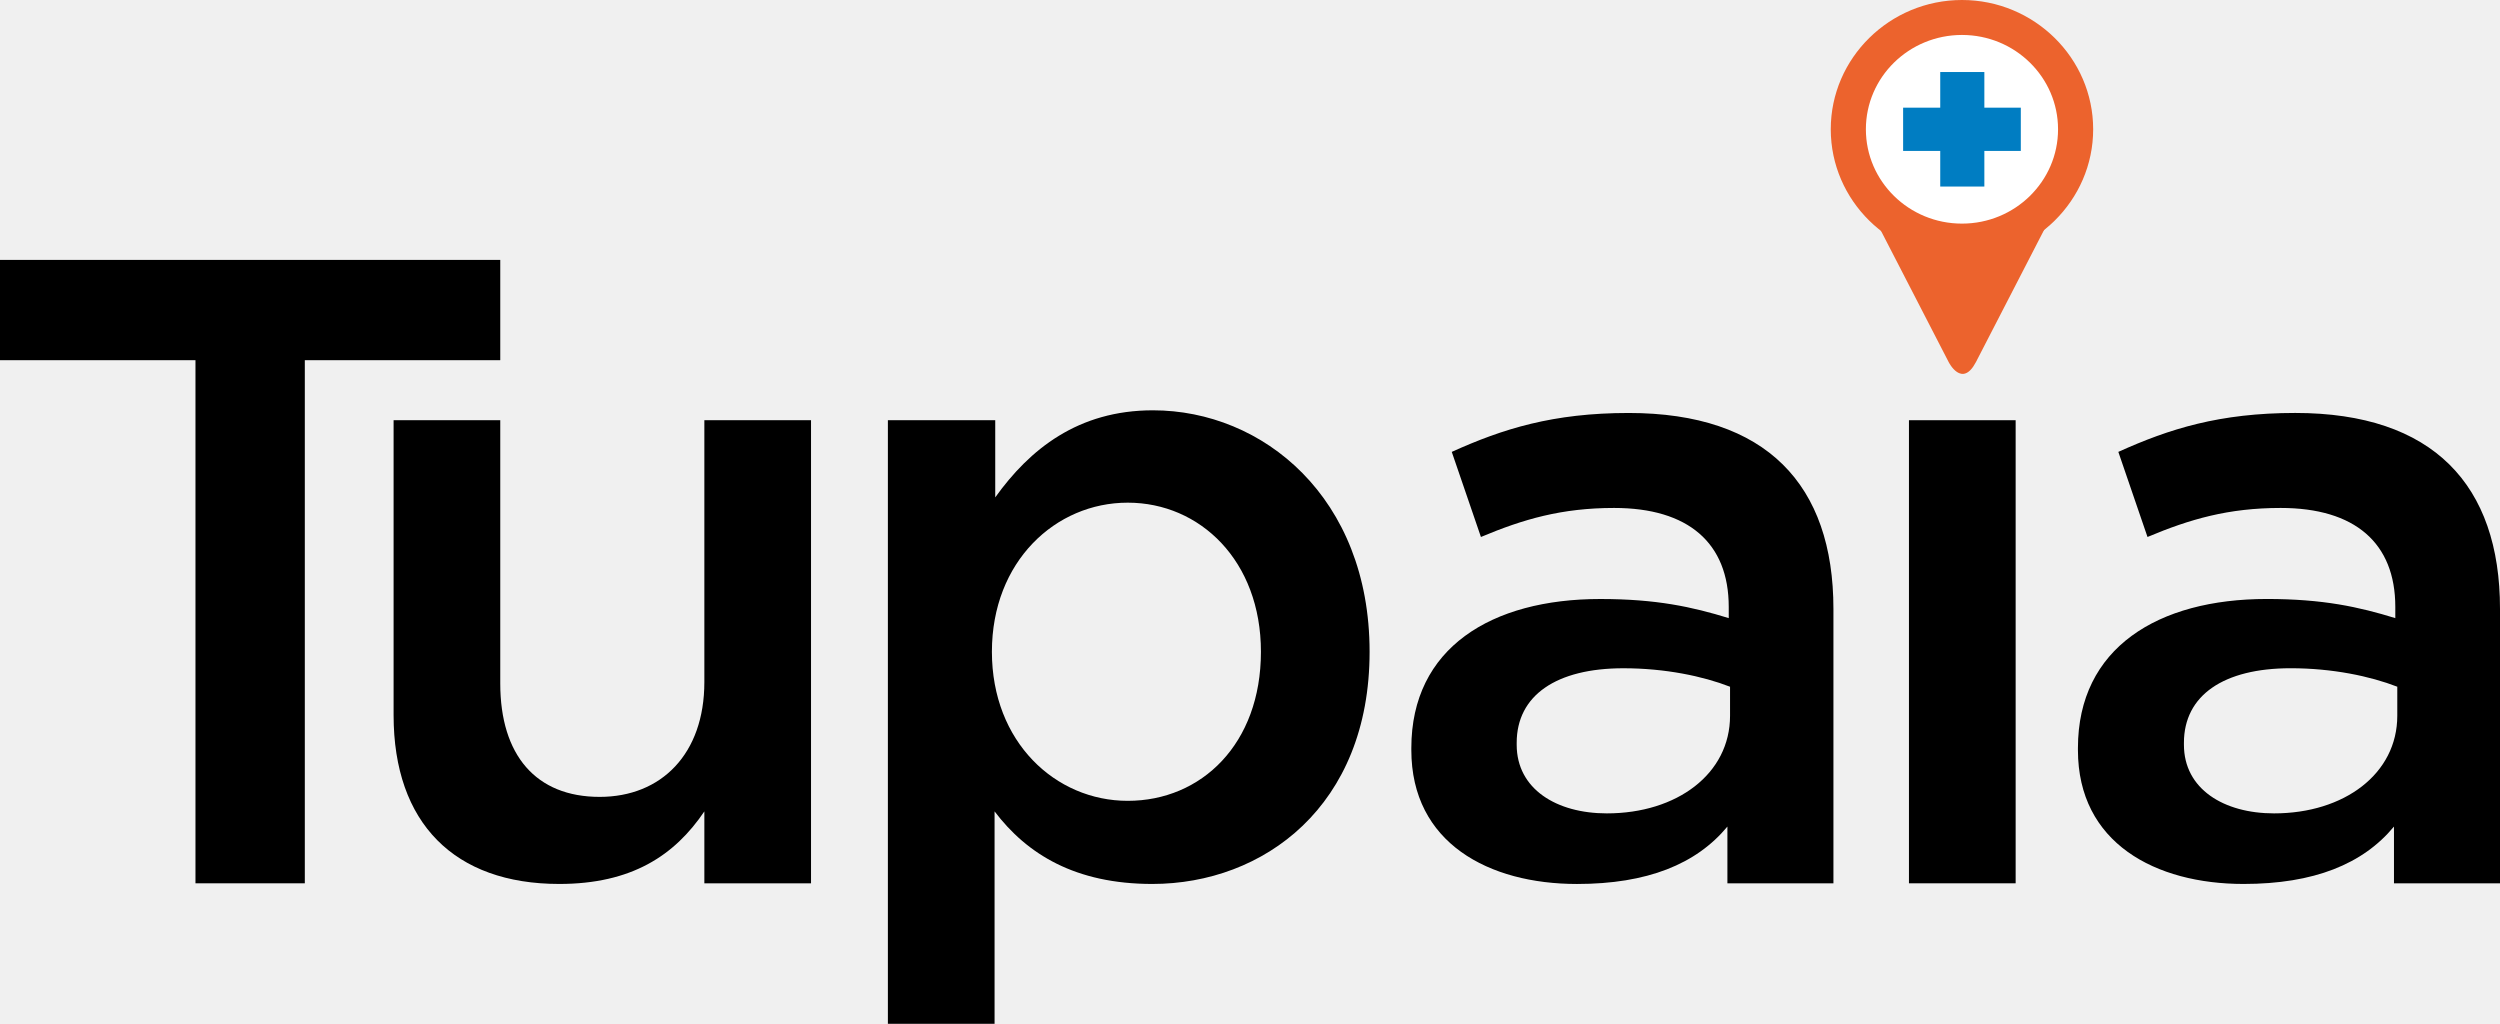
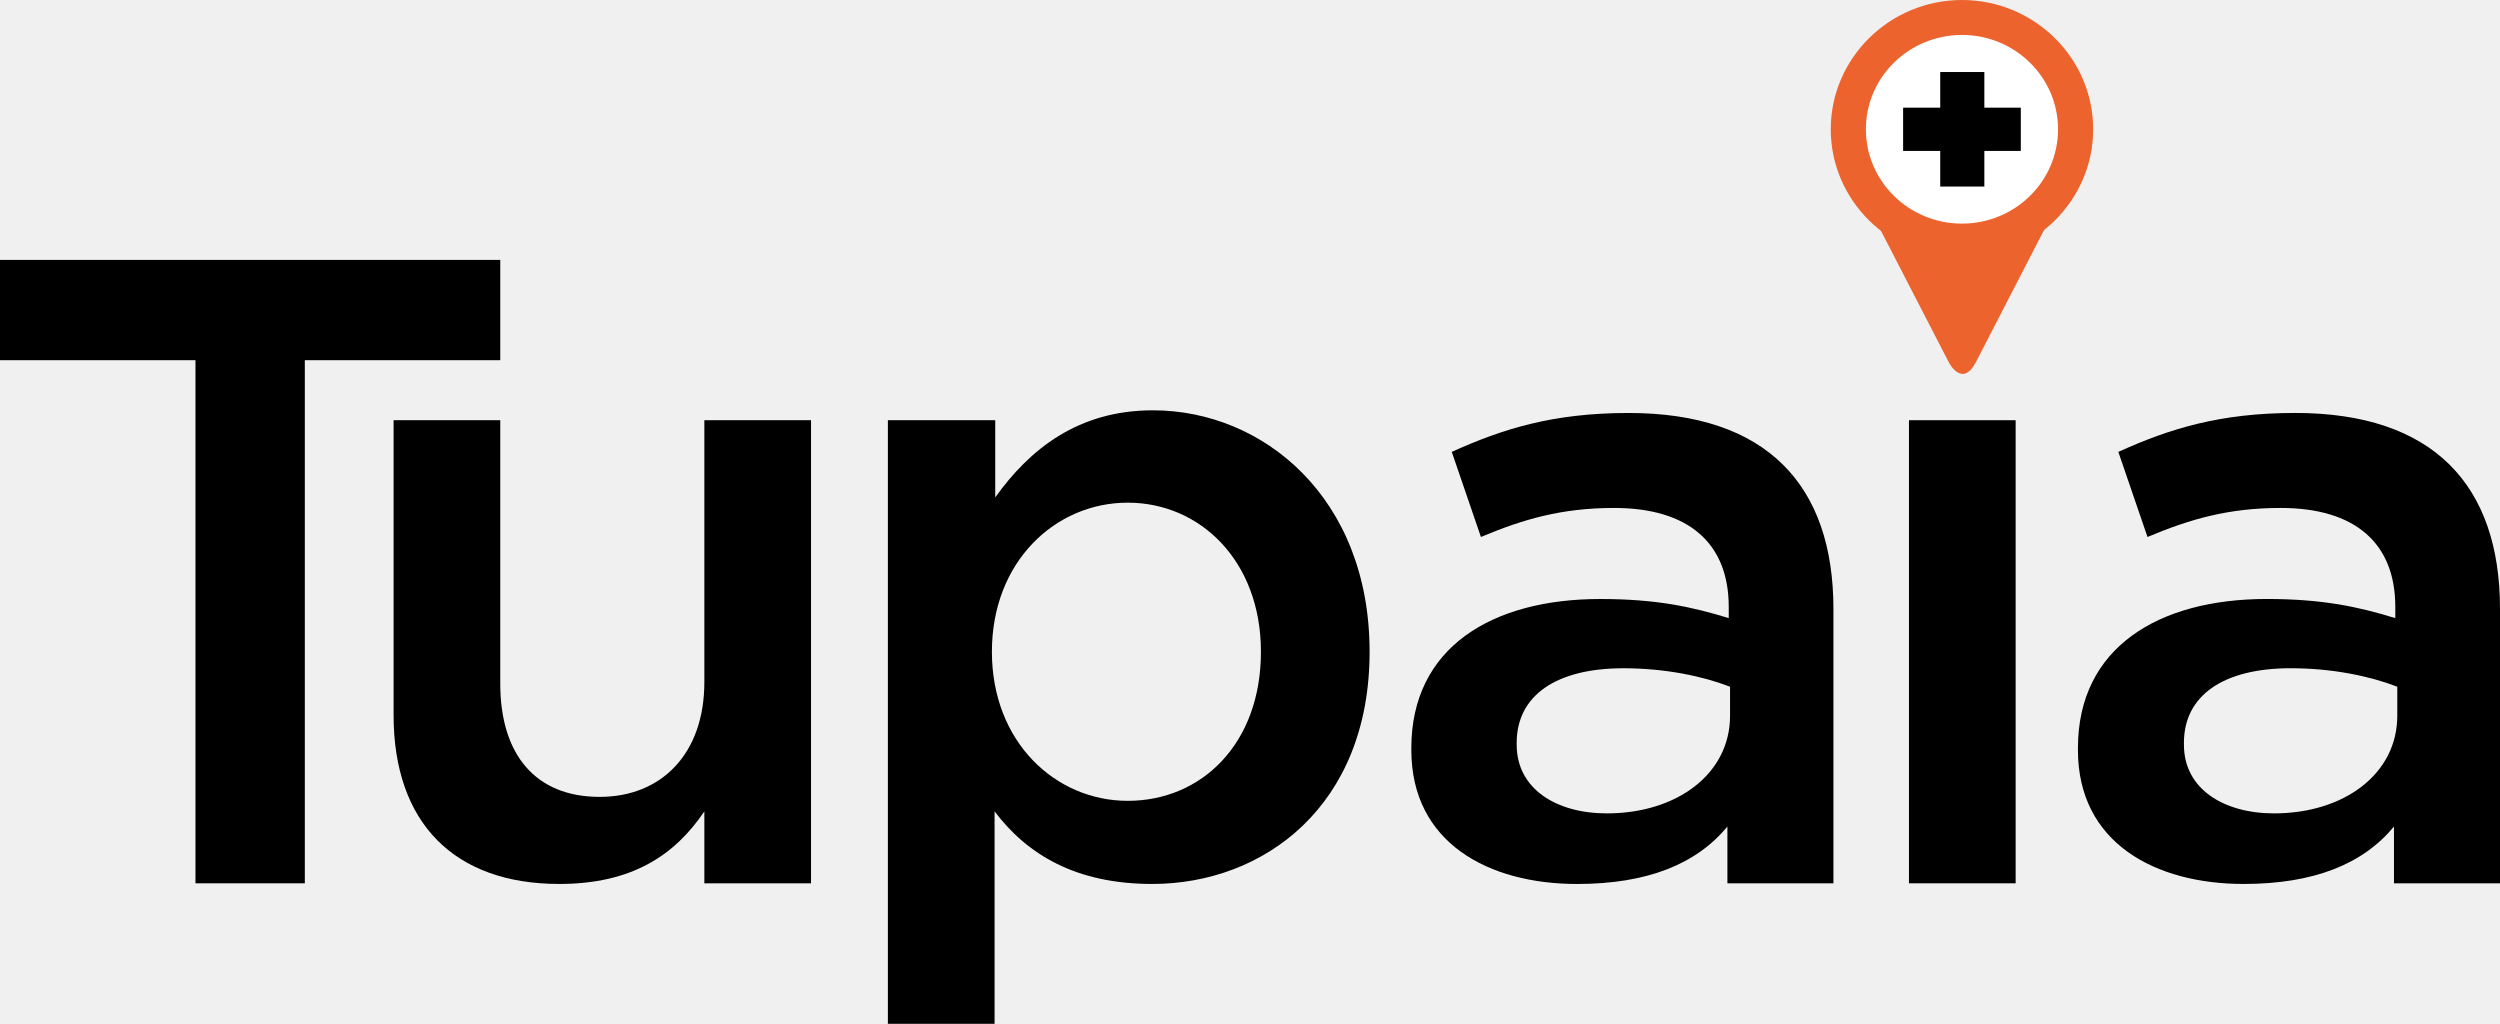
<svg xmlns="http://www.w3.org/2000/svg" width="105" height="43" viewBox="0 0 105 43" fill="none">
  <path d="M82.403 10.861C85.436 10.861 87.913 8.423 87.913 5.43C87.913 2.438 85.436 0 82.403 0C79.369 0 76.892 2.438 76.892 5.43C76.892 8.423 79.369 10.861 82.403 10.861Z" fill="#EC632D" />
  <path d="M81.846 15.211C81.846 15.211 82.403 16.319 82.987 15.211L87.774 5.929C87.774 5.929 88.33 4.821 87.106 4.821H77.727C77.727 4.821 76.475 4.821 77.059 5.929L81.846 15.211Z" fill="#EC632D" />
  <path d="M82.403 9.392C84.629 9.392 86.438 7.619 86.438 5.43C86.438 3.241 84.629 1.468 82.403 1.468C80.176 1.468 78.367 3.241 78.367 5.43C78.367 7.619 80.176 9.392 82.403 9.392Z" fill="white" />
-   <path fill-rule="evenodd" clip-rule="evenodd" d="M81.49 3.025H83.343V4.522H84.874V6.339H83.343V7.835H81.49V6.339H79.931V4.522H81.49V3.025Z" fill="#007DC2" />
+   <path fill-rule="evenodd" clip-rule="evenodd" d="M81.49 3.025H83.343V4.522H84.874V6.339H83.343V7.835H81.49V6.339H79.931V4.522H81.49V3.025Z" fill="black" />
  <path d="M0 10.916V15.128H8.21V37.099H12.802V15.128H21.011V10.916H0Z" fill="black" />
-   <path d="M29.583 28.648C29.583 31.668 27.774 33.469 25.186 33.469C22.514 33.469 21.011 31.724 21.011 28.704V17.649H16.531V30.034C16.531 34.577 19.091 37.126 23.488 37.126C26.521 37.126 28.33 35.935 29.583 34.079V37.099H34.063V17.649H29.583V28.648V28.648Z" fill="black" />
+   <path d="M29.583 28.648C29.583 31.668 27.774 33.469 25.186 33.469C22.514 33.469 21.011 31.724 21.011 28.704V17.649H16.531V30.034C16.531 34.577 19.091 37.126 23.488 37.126C26.521 37.126 28.33 35.935 29.583 34.079V37.099H34.063V17.649H29.583V28.648Z" fill="black" />
  <path d="M52.959 27.374C52.959 31.253 50.455 33.635 47.365 33.635C44.332 33.635 41.66 31.169 41.66 27.374C41.66 23.578 44.332 21.112 47.365 21.112C50.399 21.112 52.959 23.55 52.959 27.374ZM57.523 27.374C57.523 20.89 53.043 17.233 48.423 17.233C45.278 17.233 43.247 18.868 41.8 20.89V17.649H37.291V43H41.772V34.078C43.135 35.879 45.167 37.126 48.395 37.126C53.071 37.126 57.523 33.857 57.523 27.374Z" fill="black" />
  <path d="M72.662 30.062C72.662 32.5 70.436 34.162 67.486 34.162C65.371 34.162 63.701 33.137 63.701 31.281V31.198C63.701 29.203 65.371 28.067 68.182 28.067C69.935 28.067 71.521 28.399 72.662 28.843V30.062ZM77.004 37.099V25.573C77.004 20.364 74.193 17.345 68.404 17.345C65.232 17.345 63.117 18.009 60.974 18.979L62.199 22.553C63.98 21.805 65.594 21.334 67.792 21.334C70.909 21.334 72.607 22.803 72.607 25.49V25.961C71.076 25.49 69.573 25.158 67.208 25.158C62.644 25.158 59.276 27.208 59.276 31.419V31.502C59.276 35.409 62.532 37.127 66.234 37.127C69.184 37.127 71.243 36.295 72.551 34.716V37.099H77.004Z" fill="black" />
  <path d="M84.657 17.649H80.176V37.099H84.657V17.649Z" fill="black" />
  <path d="M100.686 30.061C100.686 32.499 98.46 34.162 95.51 34.162C93.395 34.162 91.725 33.136 91.725 31.28V31.197C91.725 29.202 93.395 28.066 96.206 28.066C97.959 28.066 99.545 28.399 100.686 28.842V30.061ZM105 37.099V25.573C105 20.364 102.189 17.344 96.401 17.344C93.228 17.344 91.113 18.009 88.97 18.979L90.195 22.553C91.976 21.805 93.59 21.334 95.788 21.334C98.905 21.334 100.603 22.802 100.603 25.49V25.961C99.072 25.49 97.57 25.157 95.204 25.157C90.64 25.157 87.273 27.207 87.273 31.419V31.502C87.273 35.408 90.529 37.126 94.23 37.126C97.18 37.126 99.239 36.295 100.547 34.716V37.099H105Z" fill="black" />
</svg>
